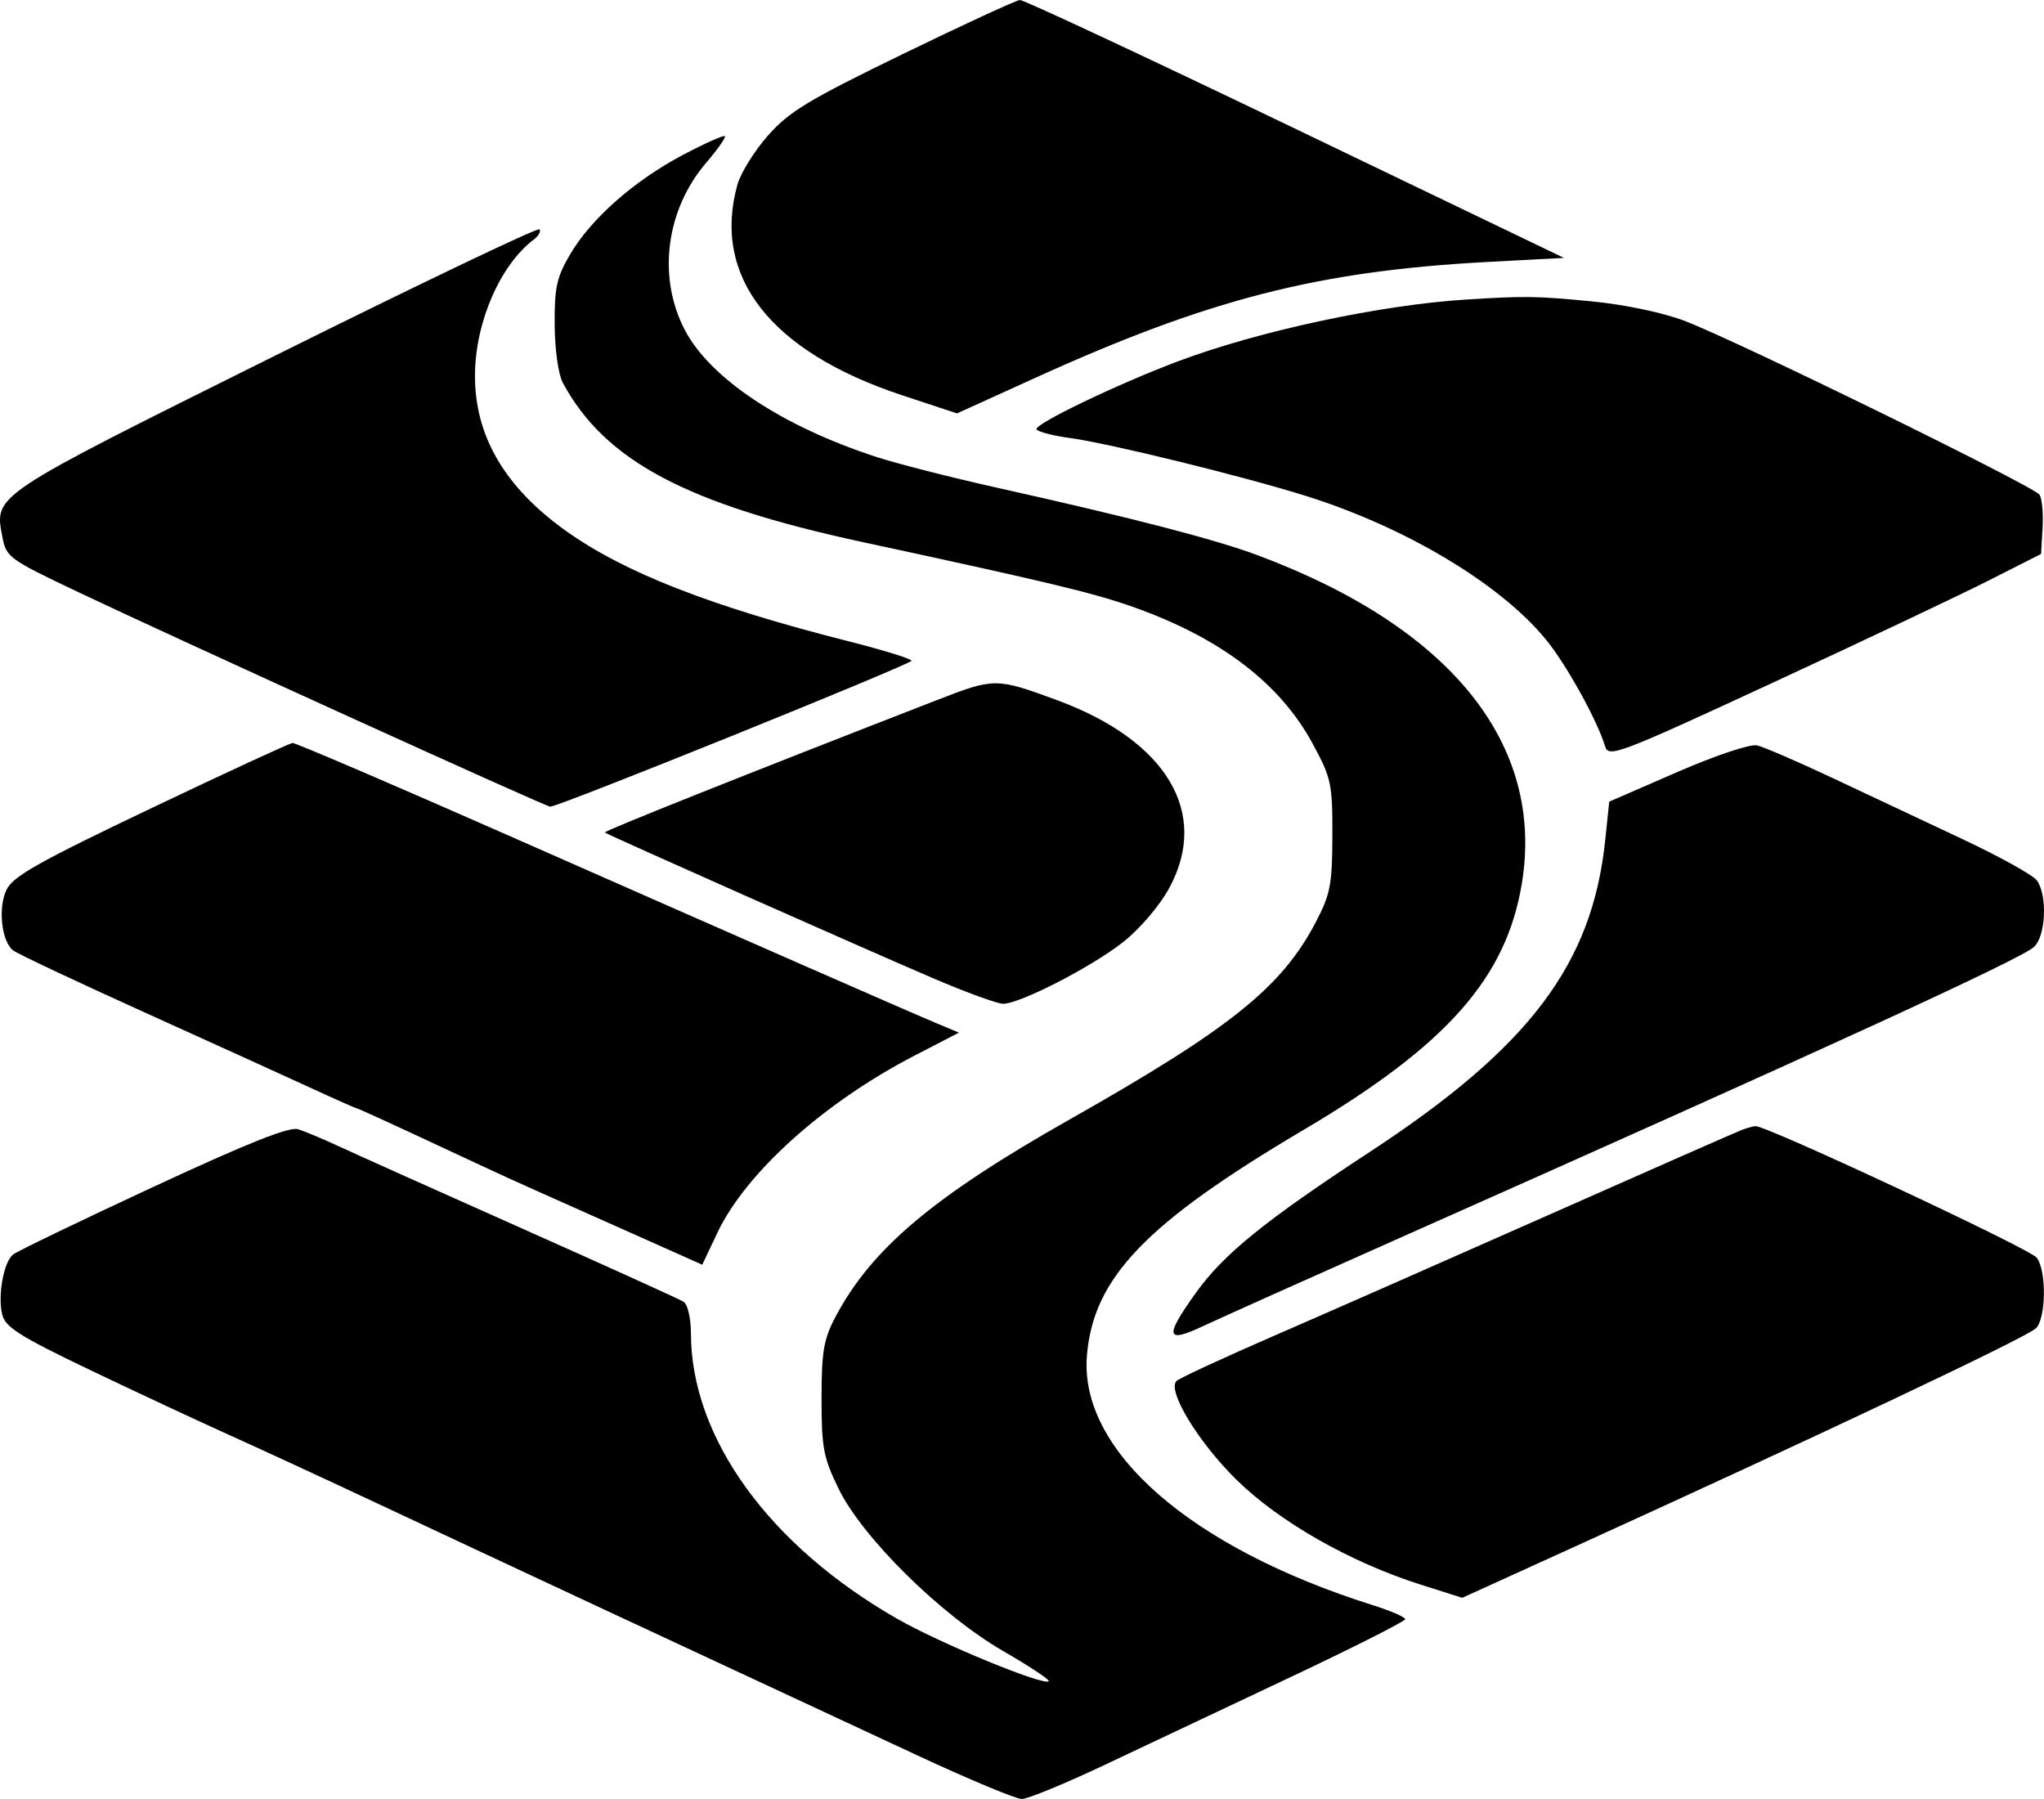
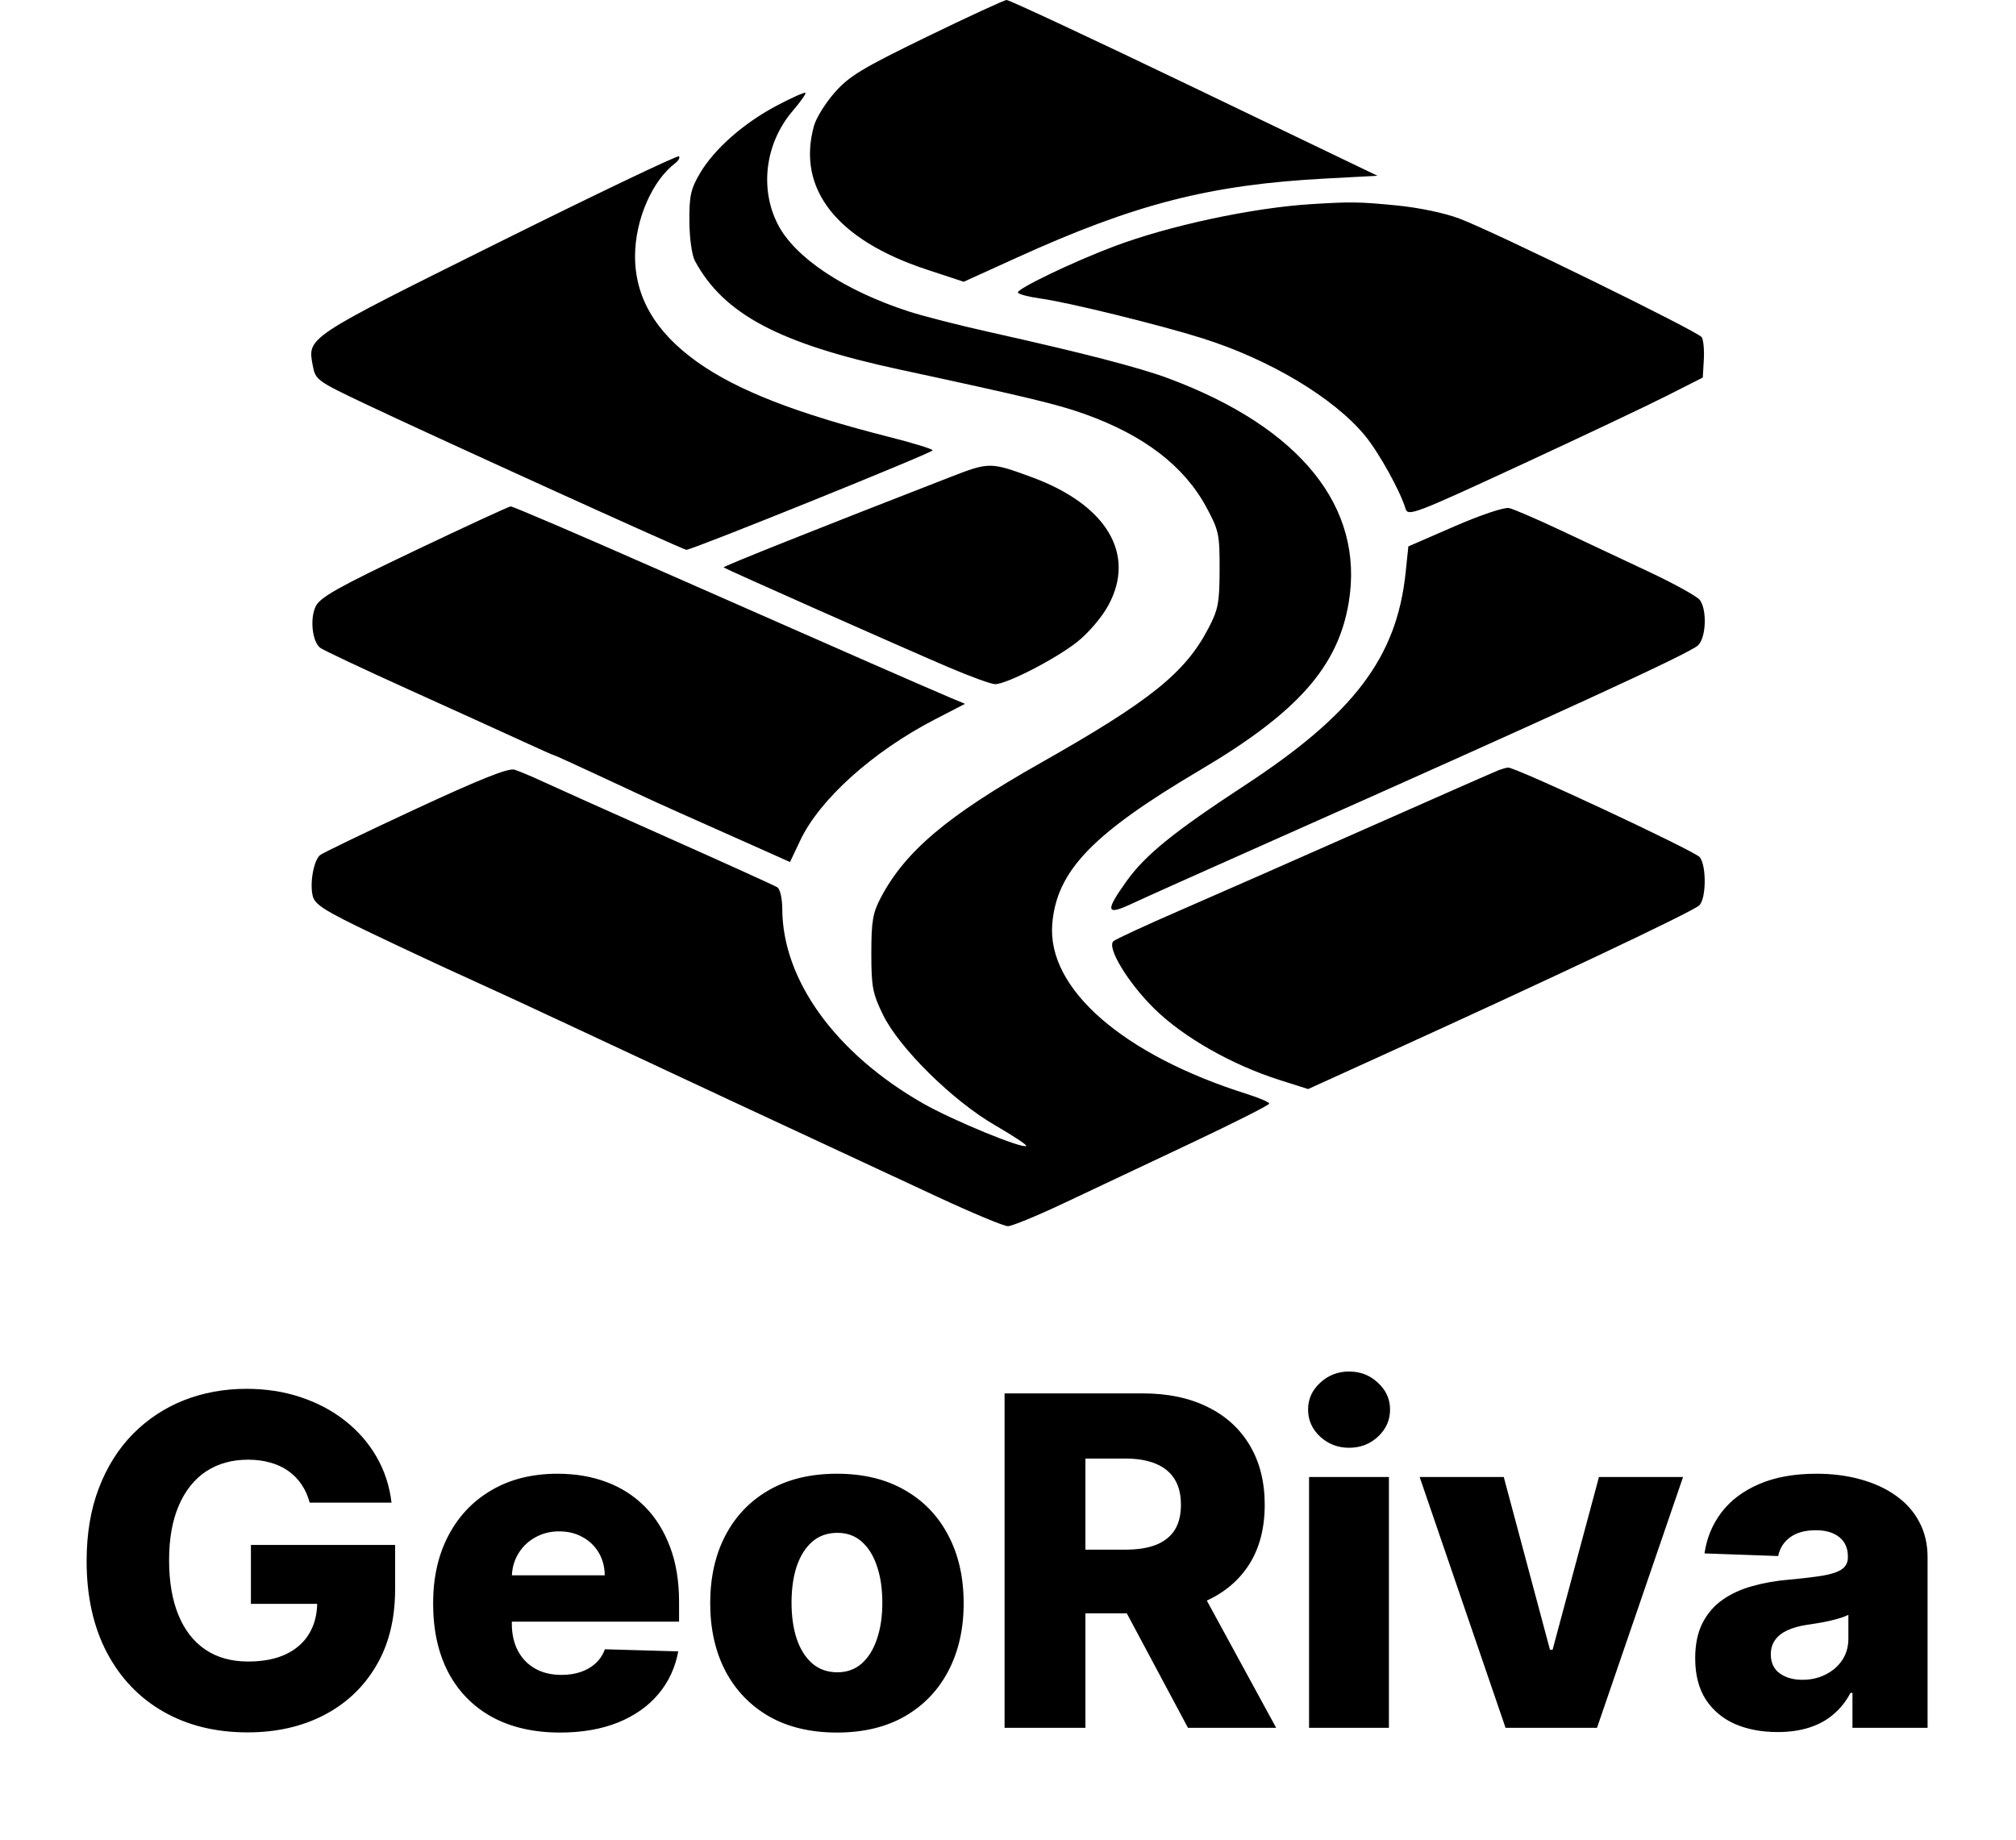
- <svg xmlns="http://www.w3.org/2000/svg" width="300" height="264" viewBox="0 0 300 264" fill="currentColor">
-   <path fill-rule="evenodd" clip-rule="evenodd" d="M132.509 7.931C118.608 14.688 115.803 16.384 112.702 19.906C110.715 22.162 108.703 25.397 108.231 27.094C104.473 40.615 113.1 51.63 132.447 58.018L140.468 60.665L151.831 55.502C177.428 43.869 193.493 39.756 218.514 38.431L229.545 37.846L190.114 18.894C168.426 8.47 150.237 -0.032 149.693 9.21204e-05C149.149 0.032 141.416 3.602 132.509 7.931ZM100.249 22.724C93.103 26.494 86.768 32.073 83.689 37.306C81.703 40.683 81.373 42.177 81.409 47.642C81.434 51.291 81.944 54.944 82.598 56.16C88.767 67.616 100.725 73.97 126.621 79.552C154.324 85.522 160.68 87.053 166.603 89.175C179.256 93.71 187.891 100.324 192.66 109.131C195.398 114.188 195.57 114.991 195.553 122.601C195.536 129.789 195.267 131.205 193.143 135.278C188.139 144.874 180.599 150.922 156.993 164.279C136.938 175.626 127.881 183.268 122.598 193.3C120.888 196.55 120.58 198.364 120.578 205.226C120.576 212.43 120.849 213.878 123.06 218.429C126.558 225.624 138.067 236.983 147.229 242.284C151.106 244.527 154.12 246.52 153.926 246.714C153.206 247.434 138.05 241.194 131.7 237.563C112.879 226.802 101.446 210.999 101.408 195.693C101.402 193.431 100.936 191.408 100.332 191.03C99.747 190.663 89.103 185.837 76.679 180.304C64.256 174.772 52.174 169.354 49.83 168.263C47.486 167.172 44.753 166.025 43.758 165.712C42.46 165.305 36.434 167.705 22.449 174.2C11.725 179.181 2.481 183.638 1.907 184.105C0.525 185.23 -0.359 190.182 0.332 192.935C0.793 194.768 2.916 196.109 13.055 200.965C19.748 204.17 29.035 208.507 33.691 210.602C38.349 212.697 48.679 217.475 56.649 221.219C70.466 227.712 105.91 244.244 134.921 257.728C142.343 261.178 149.117 264 149.975 264C150.835 264 156.269 261.765 162.053 259.033C167.837 256.301 180.145 250.49 189.404 246.119C198.662 241.748 206.238 237.92 206.238 237.613C206.238 237.305 204.094 236.378 201.473 235.552C174.729 227.127 158.374 212.845 159.529 198.924C160.477 187.495 168.157 179.503 191.387 165.773C212.334 153.392 221.07 143.529 223.359 129.672C226.745 109.184 212.923 92.031 184.503 81.45C178.233 79.116 166.06 75.967 146.147 71.528C139.583 70.064 131.72 68.058 128.673 67.069C114.741 62.55 104.107 55.47 100.43 48.268C96.473 40.517 97.765 30.751 103.658 23.871C105.339 21.908 106.569 20.157 106.391 19.979C106.212 19.801 103.449 21.036 100.249 22.724ZM40.16 52.299C-1.359 72.942 -0.818 72.583 0.34 78.747C0.907 81.77 1.264 82.032 11.315 86.812C25.454 93.537 80.007 118.333 80.76 118.378C81.874 118.444 133.776 97.48 133.781 96.962C133.785 96.681 129.665 95.407 124.625 94.13C104.372 88.999 91.66 84.038 83.074 77.914C74.051 71.479 69.64 63.905 69.714 54.971C69.778 47.233 73.41 38.893 78.348 35.148C79.069 34.6 79.435 33.928 79.161 33.654C78.887 33.38 61.336 41.77 40.16 52.299ZM215.188 43.957C202.563 44.749 184.67 48.587 172.863 53.035C163.897 56.412 151.688 62.287 152.134 63.009C152.358 63.371 154.554 63.94 157.015 64.275C162.822 65.062 182.494 69.891 191.748 72.801C206.358 77.394 220.201 85.683 226.894 93.845C229.869 97.473 234.448 105.733 235.578 109.509C236.092 111.227 237.422 110.723 260.175 100.195C273.405 94.074 287.681 87.316 291.9 85.177L299.571 81.288L299.794 77.455C299.916 75.347 299.712 73.16 299.341 72.597C298.528 71.361 254.941 50.014 247.26 47.09C244.049 45.868 238.475 44.698 233.622 44.226C225.578 43.443 223.806 43.417 215.188 43.957ZM137.623 102.694C108.928 113.846 88.552 121.968 88.776 122.166C89.149 122.496 126.528 139.09 136.976 143.565C141.777 145.621 146.39 147.303 147.228 147.303C149.715 147.303 160.31 141.846 164.899 138.203C167.334 136.271 170.207 132.896 171.603 130.331C177.604 119.302 171.243 108.665 155.096 102.727C146.221 99.463 145.94 99.463 137.623 102.694ZM22.128 118.64C5.624 126.506 1.896 128.608 0.952 130.577C-0.312 133.212 0.212 138.085 1.907 139.46C2.481 139.925 11.197 144.034 21.276 148.592C31.355 153.15 42.41 158.174 45.844 159.757C49.277 161.34 52.201 162.636 52.343 162.636C52.485 162.636 57.155 164.762 62.722 167.36C75.175 173.171 74.341 172.791 85.203 177.626C90.125 179.817 96.159 182.507 98.611 183.603L103.069 185.598L105.278 180.933C109.47 172.079 120.925 161.787 134.272 154.885L140.75 151.535L137.682 150.254C133.323 148.434 111.029 138.659 74.898 122.725C57.745 115.161 43.361 108.999 42.934 109.032C42.508 109.066 33.145 113.389 22.128 118.64ZM246.145 113.313L236.19 117.64L235.596 123.315C233.689 141.519 224.485 153.69 200.987 169.082C185.685 179.105 179.584 184.046 175.54 189.69C170.863 196.217 171.077 197.19 176.618 194.587C179.079 193.43 192.408 187.456 206.238 181.312C267.537 154.078 296.406 140.835 298.506 138.984C300.277 137.423 300.542 131.316 298.932 129.177C298.346 128.398 293.456 125.687 288.064 123.152C282.673 120.617 274.073 116.572 268.954 114.163C263.833 111.754 258.847 109.604 257.873 109.385C256.865 109.159 251.808 110.852 246.145 113.313ZM255.675 165.805C254.972 166.068 242.314 171.637 227.547 178.18C212.78 184.723 194.561 192.74 187.06 195.997C179.559 199.254 173.086 202.25 172.676 202.657C171.261 204.056 175.848 211.607 181.48 217.151C187.75 223.322 198.196 229.269 208.509 232.539L214.615 234.475L230.244 227.37C266.865 210.721 296.883 196.527 298.758 194.972C300.302 193.691 300.421 186.517 298.932 184.562C297.932 183.249 259.141 165.113 257.645 165.258C257.264 165.295 256.378 165.541 255.675 165.805Z" fill="currentColor" />
+ <svg xmlns="http://www.w3.org/2000/svg" width="434" height="396" viewBox="0 0 434 396" fill="currentColor">
+   <path d="M66.672 323.52C66.273 322.043 65.688 320.742 64.914 319.617C64.141 318.469 63.191 317.496 62.066 316.699C60.941 315.902 59.652 315.305 58.199 314.906C56.746 314.484 55.152 314.273 53.418 314.273C49.926 314.273 46.902 315.117 44.348 316.805C41.816 318.492 39.859 320.953 38.477 324.187C37.094 327.398 36.402 331.301 36.402 335.895C36.402 340.512 37.07 344.449 38.406 347.707C39.742 350.965 41.676 353.449 44.207 355.16C46.738 356.871 49.809 357.727 53.418 357.727C56.605 357.727 59.301 357.211 61.504 356.18C63.73 355.125 65.418 353.637 66.566 351.715C67.715 349.793 68.289 347.531 68.289 344.93L71.523 345.316H54.016V332.625H85.059V342.152C85.059 348.598 83.688 354.117 80.945 358.711C78.227 363.305 74.477 366.832 69.695 369.293C64.938 371.754 59.465 372.984 53.277 372.984C46.41 372.984 40.375 371.496 35.172 368.52C29.969 365.543 25.914 361.301 23.008 355.793C20.102 350.262 18.648 343.699 18.648 336.105C18.648 330.199 19.527 324.961 21.285 320.391C23.043 315.797 25.492 311.906 28.633 308.719C31.797 305.531 35.453 303.117 39.602 301.477C43.773 299.836 48.262 299.016 53.066 299.016C57.238 299.016 61.117 299.613 64.703 300.809C68.312 302.004 71.5 303.691 74.266 305.871C77.055 308.051 79.316 310.641 81.051 313.641C82.785 316.641 83.863 319.934 84.285 323.52H66.672ZM120.558 373.02C114.909 373.02 110.034 371.906 105.933 369.68C101.854 367.43 98.714 364.23 96.511 360.082C94.331 355.91 93.241 350.953 93.241 345.211C93.241 339.633 94.343 334.758 96.546 330.586C98.749 326.391 101.854 323.133 105.862 320.812C109.87 318.469 114.593 317.297 120.03 317.297C123.874 317.297 127.39 317.895 130.577 319.09C133.765 320.285 136.519 322.055 138.839 324.398C141.159 326.742 142.964 329.637 144.253 333.082C145.542 336.504 146.187 340.43 146.187 344.859V349.148H99.253V339.164H130.19C130.167 337.336 129.733 335.707 128.89 334.277C128.046 332.848 126.886 331.734 125.409 330.937C123.956 330.117 122.28 329.707 120.382 329.707C118.46 329.707 116.737 330.141 115.214 331.008C113.69 331.852 112.483 333.012 111.593 334.488C110.702 335.941 110.233 337.594 110.187 339.445V349.605C110.187 351.809 110.62 353.742 111.487 355.406C112.354 357.047 113.585 358.324 115.179 359.238C116.772 360.152 118.671 360.609 120.874 360.609C122.397 360.609 123.78 360.398 125.022 359.977C126.265 359.555 127.331 358.934 128.222 358.113C129.112 357.293 129.78 356.285 130.226 355.09L146.011 355.547C145.354 359.086 143.913 362.168 141.687 364.793C139.483 367.395 136.589 369.422 133.003 370.875C129.417 372.305 125.269 373.02 120.558 373.02ZM180.174 373.02C174.502 373.02 169.627 371.859 165.549 369.539C161.494 367.195 158.365 363.937 156.162 359.766C153.982 355.57 152.893 350.707 152.893 345.176C152.893 339.621 153.982 334.758 156.162 330.586C158.365 326.391 161.494 323.133 165.549 320.812C169.627 318.469 174.502 317.297 180.174 317.297C185.846 317.297 190.709 318.469 194.764 320.812C198.842 323.133 201.971 326.391 204.15 330.586C206.354 334.758 207.455 339.621 207.455 345.176C207.455 350.707 206.354 355.57 204.15 359.766C201.971 363.937 198.842 367.195 194.764 369.539C190.709 371.859 185.846 373.02 180.174 373.02ZM180.279 360.047C182.342 360.047 184.088 359.414 185.518 358.148C186.947 356.883 188.037 355.125 188.787 352.875C189.561 350.625 189.947 348.023 189.947 345.07C189.947 342.07 189.561 339.445 188.787 337.195C188.037 334.945 186.947 333.187 185.518 331.922C184.088 330.656 182.342 330.023 180.279 330.023C178.146 330.023 176.342 330.656 174.865 331.922C173.412 333.187 172.299 334.945 171.525 337.195C170.775 339.445 170.4 342.07 170.4 345.07C170.4 348.023 170.775 350.625 171.525 352.875C172.299 355.125 173.412 356.883 174.865 358.148C176.342 359.414 178.146 360.047 180.279 360.047ZM216.262 372V300H246.004C251.395 300 256.047 300.973 259.961 302.918C263.898 304.84 266.934 307.605 269.066 311.215C271.199 314.801 272.266 319.055 272.266 323.977C272.266 328.969 271.176 333.211 268.996 336.703C266.816 340.172 263.723 342.82 259.715 344.648C255.707 346.453 250.961 347.355 245.477 347.355H226.668V333.645H242.242C244.867 333.645 247.059 333.305 248.816 332.625C250.598 331.922 251.945 330.867 252.859 329.461C253.773 328.031 254.23 326.203 254.23 323.977C254.23 321.75 253.773 319.91 252.859 318.457C251.945 316.98 250.598 315.879 248.816 315.152C247.035 314.402 244.844 314.027 242.242 314.027H233.664V372H216.262ZM256.797 339.094L274.727 372H255.742L238.164 339.094H256.797ZM281.811 372V318H299.002V372H281.811ZM290.424 311.707C288.01 311.707 285.936 310.91 284.201 309.316C282.467 307.699 281.6 305.754 281.6 303.48C281.6 301.23 282.467 299.309 284.201 297.715C285.936 296.098 288.01 295.289 290.424 295.289C292.861 295.289 294.936 296.098 296.646 297.715C298.381 299.309 299.248 301.23 299.248 303.48C299.248 305.754 298.381 307.699 296.646 309.316C294.936 310.91 292.861 311.707 290.424 311.707ZM362.327 318L343.8 372H324.112L305.62 318H323.726L333.675 355.195H334.237L344.222 318H362.327ZM382.691 372.914C379.246 372.914 376.188 372.34 373.516 371.191C370.867 370.02 368.77 368.262 367.223 365.918C365.699 363.551 364.938 360.586 364.938 357.023C364.938 354.023 365.465 351.492 366.52 349.43C367.574 347.367 369.027 345.691 370.879 344.402C372.73 343.113 374.863 342.141 377.277 341.484C379.691 340.805 382.27 340.348 385.012 340.113C388.082 339.832 390.555 339.539 392.43 339.234C394.305 338.906 395.664 338.449 396.508 337.863C397.375 337.254 397.809 336.398 397.809 335.297V335.121C397.809 333.316 397.188 331.922 395.945 330.937C394.703 329.953 393.027 329.461 390.918 329.461C388.645 329.461 386.816 329.953 385.434 330.937C384.051 331.922 383.172 333.281 382.797 335.016L366.941 334.453C367.41 331.172 368.617 328.242 370.563 325.664C372.531 323.063 375.227 321.023 378.648 319.547C382.094 318.047 386.23 317.297 391.059 317.297C394.504 317.297 397.68 317.707 400.586 318.527C403.492 319.324 406.023 320.496 408.18 322.043C410.336 323.566 412 325.441 413.172 327.668C414.367 329.895 414.965 332.437 414.965 335.297V372H398.793V364.477H398.371C397.41 366.305 396.18 367.852 394.68 369.117C393.203 370.383 391.457 371.332 389.441 371.965C387.449 372.598 385.199 372.914 382.691 372.914ZM388 361.664C389.852 361.664 391.516 361.289 392.992 360.539C394.492 359.789 395.688 358.758 396.578 357.445C397.469 356.109 397.914 354.562 397.914 352.805V347.672C397.422 347.93 396.824 348.164 396.121 348.375C395.441 348.586 394.691 348.785 393.871 348.973C393.051 349.16 392.207 349.324 391.34 349.465C390.473 349.605 389.641 349.734 388.844 349.852C387.227 350.109 385.844 350.508 384.695 351.047C383.57 351.586 382.703 352.289 382.094 353.156C381.508 354 381.215 355.008 381.215 356.18C381.215 357.961 381.848 359.32 383.113 360.258C384.402 361.195 386.031 361.664 388 361.664Z" fill="currentColor" />
+   <path fill-rule="evenodd" clip-rule="evenodd" d="M199.509 7.931C185.608 14.688 182.803 16.384 179.702 19.906C177.715 22.162 175.703 25.397 175.231 27.094C171.473 40.615 180.1 51.63 199.447 58.018L207.468 60.665L218.831 55.502C244.428 43.869 260.493 39.756 285.514 38.431L296.545 37.846L257.114 18.894C235.426 8.47 217.237 -0.032 216.693 9.21204e-05C216.149 0.032 208.416 3.602 199.509 7.931ZM167.249 22.724C160.103 26.494 153.768 32.073 150.689 37.306C148.703 40.683 148.373 42.177 148.409 47.642C148.434 51.291 148.944 54.944 149.598 56.16C155.767 67.616 167.725 73.97 193.621 79.552C221.324 85.522 227.68 87.053 233.603 89.175C246.256 93.71 254.891 100.324 259.66 109.131C262.398 114.188 262.57 114.991 262.553 122.601C262.536 129.789 262.267 131.205 260.143 135.278C255.139 144.874 247.599 150.922 223.993 164.279C203.938 175.626 194.881 183.268 189.598 193.3C187.888 196.55 187.58 198.364 187.578 205.226C187.576 212.43 187.849 213.878 190.06 218.429C193.558 225.624 205.067 236.983 214.229 242.284C218.106 244.527 221.12 246.52 220.926 246.714C220.206 247.434 205.05 241.194 198.7 237.563C179.879 226.802 168.446 210.999 168.408 195.693C168.402 193.431 167.936 191.408 167.332 191.03C166.747 190.663 156.103 185.837 143.679 180.304C131.256 174.772 119.174 169.354 116.83 168.263C114.486 167.172 111.753 166.025 110.758 165.712C109.46 165.305 103.434 167.705 89.449 174.2C78.725 179.181 69.481 183.638 68.907 184.105C67.525 185.23 66.641 190.182 67.332 192.935C67.793 194.768 69.916 196.109 80.055 200.965C86.748 204.17 96.035 208.507 100.692 210.602C105.349 212.697 115.679 217.475 123.649 221.219C137.466 227.712 172.91 244.244 201.921 257.728C209.343 261.178 216.117 264 216.975 264C217.835 264 223.269 261.765 229.053 259.033C234.837 256.301 247.145 250.49 256.404 246.119C265.662 241.748 273.238 237.92 273.238 237.613C273.238 237.305 271.094 236.378 268.473 235.552C241.729 227.127 225.374 212.845 226.529 198.924C227.477 187.495 235.157 179.503 258.387 165.773C279.334 153.392 288.07 143.529 290.359 129.672C293.745 109.184 279.923 92.031 251.503 81.45C245.233 79.116 233.06 75.967 213.147 71.528C206.583 70.064 198.72 68.058 195.673 67.069C181.741 62.55 171.107 55.47 167.43 48.268C163.473 40.517 164.765 30.751 170.658 23.871C172.339 21.908 173.569 20.157 173.391 19.979C173.212 19.801 170.449 21.036 167.249 22.724ZM107.16 52.299C65.641 72.942 66.182 72.583 67.34 78.747C67.907 81.77 68.263 82.032 78.314 86.812C92.454 93.537 147.007 118.333 147.76 118.378C148.875 118.444 200.776 97.48 200.781 96.962C200.785 96.681 196.665 95.407 191.625 94.13C171.372 88.999 158.66 84.038 150.074 77.914C141.051 71.479 136.64 63.905 136.714 54.971C136.778 47.233 140.41 38.893 145.348 35.148C146.069 34.6 146.435 33.928 146.161 33.654C145.887 33.38 128.336 41.77 107.16 52.299ZM282.188 43.957C269.563 44.749 251.67 48.587 239.863 53.035C230.897 56.412 218.688 62.287 219.134 63.009C219.358 63.371 221.554 63.94 224.015 64.275C229.822 65.062 249.494 69.891 258.748 72.801C273.358 77.394 287.201 85.683 293.894 93.845C296.869 97.473 301.448 105.733 302.578 109.509C303.092 111.227 304.422 110.723 327.175 100.195C340.405 94.074 354.681 87.316 358.9 85.177L366.571 81.288L366.794 77.455C366.916 75.347 366.712 73.16 366.341 72.597C365.528 71.361 321.941 50.014 314.26 47.09C311.049 45.868 305.475 44.698 300.622 44.226C292.578 43.443 290.806 43.417 282.188 43.957ZM204.623 102.694C175.928 113.846 155.552 121.968 155.776 122.166C156.149 122.496 193.528 139.09 203.976 143.565C208.777 145.621 213.39 147.303 214.228 147.303C216.715 147.303 227.31 141.846 231.899 138.203C234.334 136.271 237.207 132.896 238.603 130.331C244.604 119.302 238.243 108.665 222.096 102.727C213.221 99.463 212.94 99.463 204.623 102.694ZM89.128 118.64C72.624 126.506 68.896 128.608 67.952 130.577C66.688 133.212 67.212 138.085 68.907 139.46C69.481 139.925 78.197 144.034 88.276 148.592C98.355 153.15 109.41 158.174 112.844 159.757C116.277 161.34 119.201 162.636 119.343 162.636C119.485 162.636 124.155 164.762 129.722 167.36C142.175 173.171 141.341 172.791 152.203 177.626C157.125 179.817 163.159 182.507 165.611 183.603L170.069 185.598L172.278 180.933C176.47 172.079 187.925 161.787 201.272 154.885L207.75 151.535L204.682 150.254C200.323 148.434 178.029 138.659 141.898 122.725C124.745 115.161 110.362 108.999 109.935 109.032C109.508 109.066 100.145 113.389 89.128 118.64ZM313.145 113.313L303.19 117.64L302.596 123.315C300.689 141.519 291.485 153.69 267.987 169.082C252.685 179.105 246.584 184.046 242.54 189.69C237.863 196.217 238.077 197.19 243.618 194.587C246.079 193.43 259.408 187.456 273.238 181.312C334.537 154.078 363.406 140.835 365.506 138.984C367.277 137.423 367.542 131.316 365.932 129.177C365.346 128.398 360.456 125.687 355.064 123.152C349.673 120.617 341.073 116.572 335.954 114.163C330.833 111.754 325.847 109.604 324.873 109.385C323.865 109.159 318.808 110.852 313.145 113.313ZM322.675 165.805C321.972 166.068 309.314 171.637 294.547 178.18C279.78 184.723 261.561 192.74 254.06 195.997C246.559 199.254 240.086 202.25 239.676 202.657C238.261 204.056 242.848 211.607 248.48 217.151C254.75 223.322 265.196 229.269 275.509 232.539L281.615 234.475L297.244 227.37C333.865 210.721 363.883 196.527 365.758 194.972C367.302 193.691 367.421 186.517 365.932 184.562C364.932 183.249 326.141 165.113 324.645 165.258C324.264 165.295 323.378 165.541 322.675 165.805Z" fill="currentColor" />
</svg>
